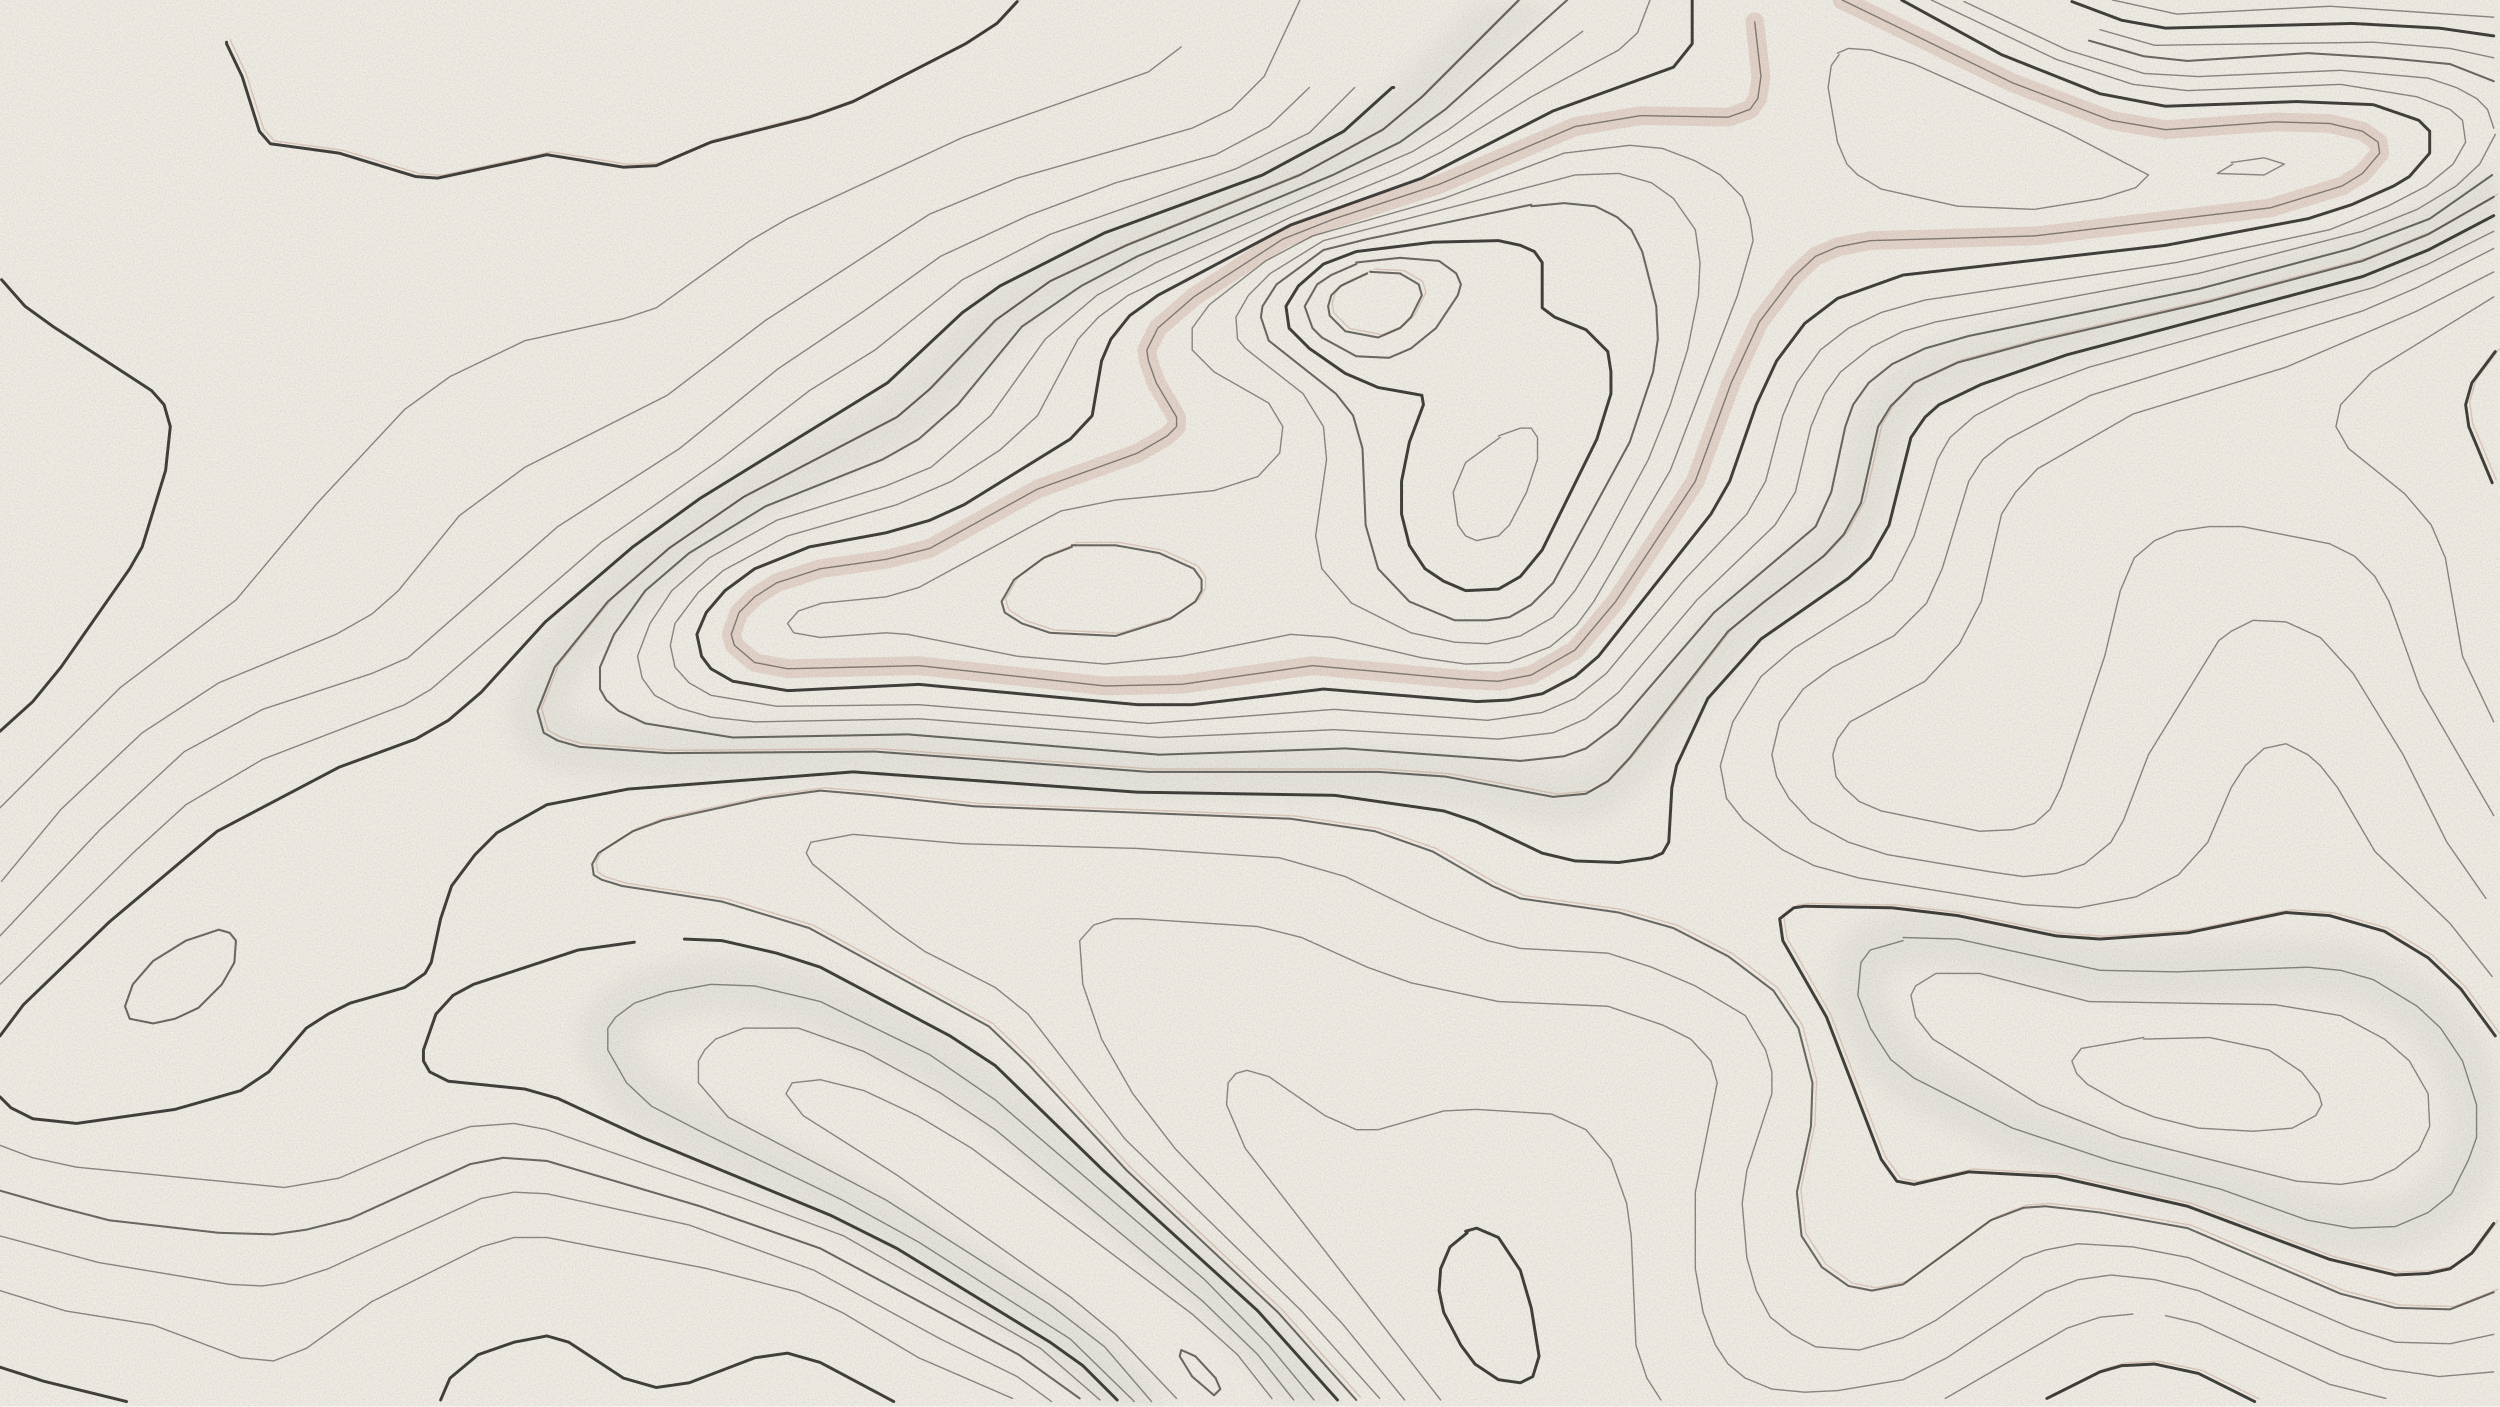
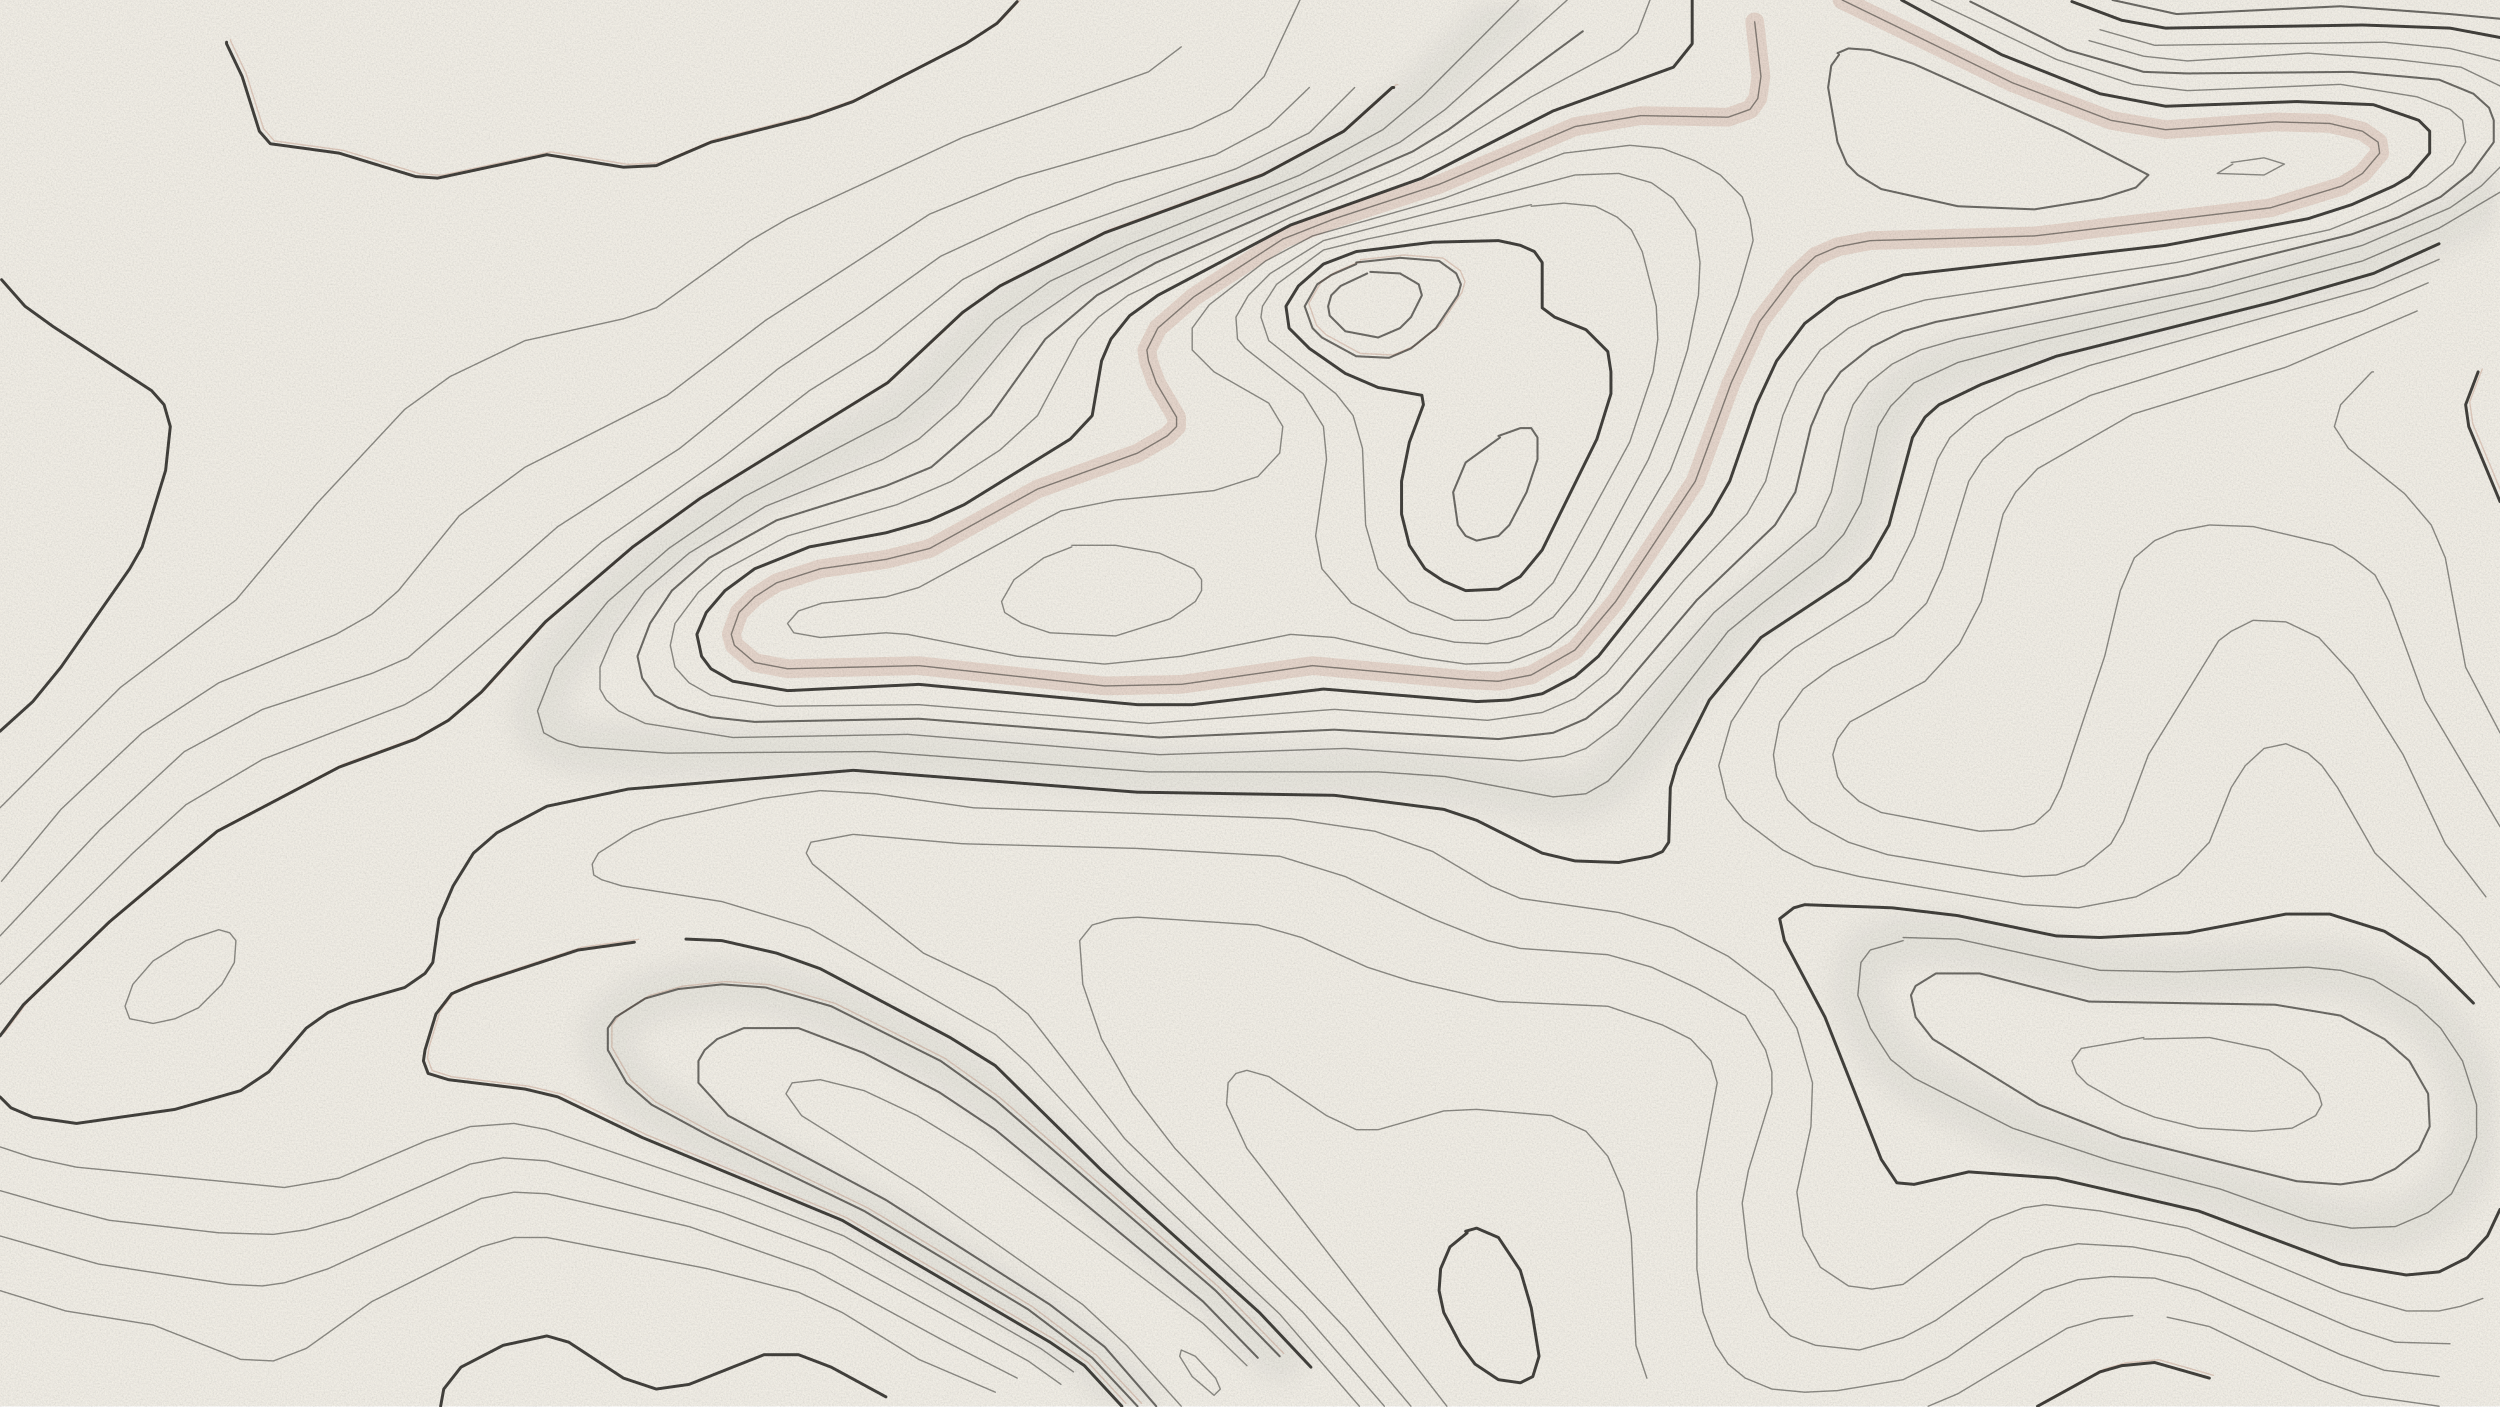
<svg xmlns="http://www.w3.org/2000/svg" width="1600" height="900" viewBox="0 0 1600 900" role="img" aria-labelledby="title describe">
  <defs>
    <filter id="grain" x="0" y="0" width="100%" height="100%" color-interpolation-filters="sRGB">
      <feTurbulence type="fractalNoise" baseFrequency="0.9" numOctaves="3" seed="3" stitchTiles="stitch" />
      <feColorMatrix type="saturate" values="0" />
    </filter>
    <filter id="wash" x="-10%" y="-10%" width="120%" height="120%">
      <feGaussianBlur stdDeviation="7" />
    </filter>
  </defs>
  <rect width="1600" height="900" fill="#f3f0e8" />
  <g fill="none" stroke-linecap="round" stroke-linejoin="round">
    <path data-band="11" stroke="#a2563a" stroke-width="12" stroke-opacity="0.16" d="M1123 14L1123 14 1127 49 1125 63 1120 70 1106 75 1050 74 1008 81 921 118 854 140 821 153 764 190 741 210 734 224 735 231 740 245 753 267 753 273 747 279 728 290 664 313 595 351 567 358 525 364 497 373 483 382 473 392 468 406 470 413 483 424 504 428 588 426 707 439 756 438 840 426 938 435 959 436 980 432 1008 416 1034 385 1085 308 1108 245 1126 206 1148 177 1162 164 1176 158 1197 154 1302 151 1453 133 1499 119 1512 111 1523 98 1522 91 1512 84 1491 79 1456 78 1386 83 1351 77 1288 53 1179 0" />
-     <path data-band="6" filter="url(#wash)" stroke="#1c1b18" stroke-width="34" stroke-opacity="0.04" d="M972 0L910 62 885 83 832 112 721 157 672 180 637 205 595 249 574 267 476 318 428 351 389 385 355 427 344 455 348 469 357 474 371 478 427 482 560 481 735 494 882 494 925 497 994 510 1015 508 1029 500 1043 485 1106 404 1128 386 1167 356 1180 342 1191 322 1202 273 1210 260 1225 245 1253 232 1305 218 1414 193 1512 167 1554 150 1596 126M1218 602L1197 608 1191 616 1189 637 1197 658 1210 678 1225 690 1288 722 1351 743 1421 761 1477 781 1505 786 1533 785 1554 776 1569 764 1580 742 1585 728 1585 707 1576 679 1562 658 1547 644 1519 627 1498 621 1477 619 1393 622 1344 621 1253 601 1218 600M841 896L812 861 771 819 637 704 595 675 525 641 483 631 455 630 427 635 406 642 394 651 389 658 389 672 401 693 417 708 454 727 539 768 588 795 685 857 726 897" />
+     <path data-band="6" filter="url(#wash)" stroke="#1c1b18" stroke-width="34" stroke-opacity="0.04" d="M972 0L910 62 885 83 832 112 721 157 672 180 637 205 595 249 574 267 476 318 428 351 389 385 355 427 344 455 348 469 357 474 371 478 427 482 560 481 735 494 882 494 925 497 994 510 1015 508 1029 500 1043 485 1106 404 1128 386 1167 356 1180 342 1191 322 1202 273 1210 260 1225 245 1253 232 1305 218 1414 193 1512 167 1561 146 1600 123M1218 602L1197 608 1191 616 1189 637 1197 658 1210 678 1225 690 1288 722 1351 743 1421 761 1477 781 1505 786 1533 785 1554 776 1569 764 1580 742 1585 728 1585 707 1576 679 1562 658 1547 644 1519 627 1498 621 1477 619 1393 622 1344 621 1253 601 1218 600M819 868L819 868 778 826 637 704 602 679 532 644 490 632 462 630 434 633 413 639 394 651 389 658 389 672 401 693 417 707 454 727 553 775 658 838 699 869 728 900" />
    <g transform="translate(2.6 -1.8)" stroke="#a2563a" stroke-opacity="0.24" stroke-width="0.9">
      <path d="M145 27L145 28 155 49 166 84 173 92 217 98 266 113 280 114 350 99 399 107 420 106 455 91 518 75 546 65 618 28 638 15 651 1" />
-       <path d="M1597 225L1582 245 1578 259 1580 273 1595 309" />
-       <path d="M1443 897L1407 879 1379 873 1358 874 1344 878 1310 895" />
-       <path d="M1596 827L1568 838 1533 837 1498 828 1400 786 1344 776 1309 772 1295 773 1274 781 1218 822 1198 826 1183 823 1166 811 1153 791 1150 763 1159 721 1160 693 1151 658 1135 634 1106 612 1071 594 1036 584 973 575 955 567 917 545 880 532 826 524 623 516 560 509 525 506 488 511 424 525 405 532 383 546 379 553 380 560 385 563 398 567 462 577 518 594 633 657 658 681 721 749 818 840 868 896" />
-       <path d="M1597 663L1575 633 1554 613 1526 596 1491 586 1463 584 1400 597 1344 601 1316 599 1253 586 1211 581 1155 580 1148 581 1139 588 1141 602 1169 651 1204 742 1214 756 1225 758 1260 750 1316 753 1400 772 1491 806 1533 816 1554 815 1568 812 1582 802 1596 783" />
-       <path d="M972 0L910 62 885 83 832 112 721 157 672 180 637 205 595 249 574 267 476 318 428 351 389 385 355 427 344 455 348 469 357 474 371 478 427 482 560 481 735 494 882 494 925 497 994 510 1015 508 1029 500 1043 485 1106 404 1128 386 1167 356 1180 342 1191 322 1202 273 1210 260 1225 245 1253 232 1305 218 1414 193 1512 167 1554 150 1596 126" />
-       <path d="M686 350L668 357 649 371 641 385 643 392 654 399 672 405 714 407 749 396 765 385 769 378 769 371 764 364 742 354 714 349 686 349" />
-       <path d="M875 175L858 183 852 189 850 196 851 202 861 212 882 216 896 210 903 203 910 189 908 182 896 175 877 174" />
+       <path d="M1586 238L1586 238 1578 259 1580 273 1600 321" />
+       <path d="M1414 882L1414 882 1379 872 1358 874 1344 878 1304 900" />
+       <path d="M892 56L891 56 860 84 808 112 707 149 640 183 616 200 568 245 448 319 405 350 349 398 308 443 287 461 266 473 217 491 139 532 70 590 15 643 0 663" />
+       <path d="M406 603L406 603 370 608 303 630 289 636 279 649 272 672 271 679 274 687 287 691 336 697 357 702 411 728 539 781 672 859 694 874 718 900" />
+       <path d="M819 868L819 868 778 826 637 704 602 679 532 644 490 632 462 630 434 633 413 639 394 651 389 658 389 672 401 693 417 707 454 727 553 775 658 838 699 869 728 900" />
+       <path d="M868 169L852 176 843 182 835 196 840 210 846 216 868 228 889 229 903 223 919 210 933 189 935 182 932 175 921 167 896 165 868 168" />
    </g>
    <g stroke="#1c1b18" stroke-opacity="0.48" stroke-width="0.9">
      <path d="M756 30L756 30 735 46 616 88 504 140 480 154 420 197 399 204 336 218 288 241 259 262 203 322 151 384 77 440 0 517" />
-       <path d="M1596 190L1518 238 1498 259 1495 273 1503 287 1539 316 1556 336 1565 357 1576 420 1596 462" />
-       <path d="M1063 896L1054 882 1047 861 1044 791 1041 770 1031 742 1015 723 993 713 945 710 924 711 882 723 868 723 848 714 812 689 798 685 791 687 786 693 785 707 797 735 922 896" />
-       <path d="M648 895L588 869 539 840 511 827 453 812 350 792 329 792 308 798 238 833 196 863 175 871 154 869 98 848 42 839 0 826" />
-       <path d="M1527 895L1491 886 1407 847 1386 842" />
-       <path d="M1365 841L1365 841 1344 843 1323 850 1245 895" />
+       <path d="M1519 238L1518 238 1498 259 1494 273 1503 287 1539 316 1556 336 1565 357 1578 427 1600 469" />
+       <path d="M1054 882L1054 882 1047 861 1044 791 1039 763 1029 740 1015 724 993 714 945 710 924 711 882 723 868 723 849 714 812 689 798 685 791 687 786 693 785 707 798 735 926 900" />
+       <path d="M637 891L637 891 588 870 539 840 511 827 453 812 350 792 329 792 308 798 238 833 196 863 175 871 154 870 98 848 42 839 0 826" />
+       <path d="M1561 900L1561 900 1512 893 1484 883 1414 849 1387 843" />
+       <path d="M1365 842L1365 842 1344 844 1323 850 1253 892 1234 900" />
      <path d="M832 0L809 49 788 70 763 82 651 114 595 137 490 205 427 253 336 299 294 330 255 378 238 393 215 406 140 437 91 469 39 518 1 564" />
-       <path d="M1596 174L1547 199 1463 235 1365 265 1304 300 1290 315 1281 329 1268 385 1254 412 1232 436 1184 462 1176 473 1173 483 1175 497 1180 504 1190 513 1204 519 1267 532 1288 531 1302 527 1312 518 1319 504 1347 420 1357 378 1366 357 1379 346 1393 340 1414 337 1435 337 1491 348 1507 356 1520 369 1529 385 1549 441 1596 522" />
-       <path d="M1596 878L1561 881 1526 876 1498 867 1407 826 1379 819 1351 816 1330 819 1309 827 1246 869 1218 883 1176 890 1155 891 1134 889 1117 882 1106 873 1098 861 1090 840 1085 812 1085 763 1099 693 1095 679 1082 665 1064 656 1029 644 959 641 903 629 875 619 833 600 805 593 728 588 713 588 700 592 691 602 693 630 705 665 725 700 752 735 859 847 899 896" />
-       <path d="M673 897L651 881 602 857 521 813 441 784 350 764 329 763 308 767 210 812 182 821 168 823 147 822 63 808 0 791" />
+       <path d="M1547 199L1547 199 1463 235 1365 265 1304 300 1290 315 1282 329 1268 385 1254 412 1232 436 1184 462 1176 473 1173 483 1176 497 1180 504 1190 513 1204 520 1267 532 1288 531 1302 527 1312 518 1319 504 1347 420 1357 378 1366 357 1379 346 1393 340 1414 336 1442 337 1493 349 1506 357 1520 368 1529 385 1552 448 1600 529" />
+       <path d="M1561 881L1561 881 1526 877 1498 867 1407 826 1379 818 1351 817 1330 819 1308 826 1246 869 1218 883 1176 890 1155 891 1134 889 1117 882 1106 873 1098 861 1090 840 1086 812 1086 763 1099 693 1095 679 1082 665 1064 656 1029 644 959 641 903 628 875 619 833 600 805 592 728 587 713 588 699 592 691 602 693 630 705 665 725 700 752 735 861 850 903 900" />
+       <path d="M651 882L651 882 602 857 521 813 441 785 350 764 329 763 308 767 210 812 182 821 168 823 147 822 63 809 0 791" />
      <path d="M838 56L838 56 812 81 778 99 714 117 658 138 602 164 553 199 498 236 435 287 357 337 261 421 238 431 168 454 118 481 64 531 0 599" />
-       <path d="M1596 159L1547 184 1512 199 1338 253 1285 281 1269 294 1260 308 1243 364 1233 386 1212 407 1173 427 1154 441 1139 462 1134 483 1137 497 1145 511 1159 526 1183 539 1208 547 1274 558 1295 561 1316 559 1334 553 1351 539 1359 525 1375 483 1420 410 1428 404 1442 397 1463 398 1485 408 1506 431 1538 483 1566 539 1591 575" />
-       <path d="M1596 854L1568 860 1533 859 1505 850 1401 805 1365 798 1330 796 1309 800 1295 805 1239 845 1218 856 1190 864 1162 862 1147 854 1133 843 1124 826 1118 805 1115 770 1118 749 1134 700 1134 686 1130 672 1117 650 1085 631 1057 619 1029 610 973 607 952 602 917 588 861 561 819 549 728 543 616 540 546 534 519 539 516 546 520 553 572 595 592 609 637 632 658 649 720 729 833 839 883 895" />
+       <path d="M1554 181L1554 181 1512 199 1338 253 1284 280 1269 294 1260 308 1243 364 1233 386 1212 407 1173 427 1154 441 1139 462 1135 483 1137 497 1144 512 1159 526 1183 539 1208 547 1274 558 1295 561 1316 560 1334 554 1351 540 1359 526 1375 483 1420 410 1428 404 1442 397 1463 398 1484 408 1506 432 1538 483 1565 540 1591 574" />
+       <path d="M1568 860L1568 860 1533 859 1505 850 1401 805 1365 798 1330 796 1309 800 1295 805 1239 845 1218 856 1190 864 1162 861 1146 855 1133 843 1125 826 1119 805 1115 770 1119 749 1134 700 1134 686 1130 672 1117 650 1085 632 1057 619 1029 611 973 607 952 602 917 588 861 561 819 548 728 543 616 540 546 534 519 539 516 546 520 553 572 595 591 610 637 632 658 649 720 729 834 840 886 900" />
+       <path d="M679 886L679 886 658 871 532 802 462 776 350 743 322 741 301 745 224 779 196 787 175 790 140 789 70 781 35 772 0 762" />
      <path d="M867 56L867 56 838 85 791 108 672 150 616 179 560 224 518 250 461 294 385 347 276 441 259 451 168 486 119 515 85 546 0 630" />
-       <path d="M1352 0L1393 9 1491 4 1596 11" />
-       <path d="M1596 148L1554 169 1519 184 1337 235 1291 252 1264 266 1248 280 1240 294 1225 343 1211 371 1196 385 1148 415 1127 433 1109 462 1101 490 1105 511 1116 525 1141 544 1161 554 1190 562 1295 579 1330 581 1367 574 1394 560 1413 539 1428 504 1437 490 1449 479 1463 476 1477 483 1485 490 1496 504 1520 545 1568 591 1595 625" />
-       <path d="M704 896L666 863 540 791 476 767 350 723 329 719 301 721 273 730 217 754 182 760 49 747 21 741 0 733" />
-       <path d="M1344 19L1344 19 1379 29 1519 27 1568 31 1596 37" />
+       <path d="M1561 166L1561 166 1519 184 1337 234 1291 251 1264 266 1248 280 1240 294 1225 343 1211 371 1196 385 1148 415 1127 433 1108 462 1100 490 1105 511 1116 525 1141 544 1161 554 1190 561 1295 579 1330 581 1367 574 1394 560 1414 539 1428 504 1437 490 1449 479 1463 476 1477 482 1486 490 1496 504 1520 546 1575 599 1600 632" />
+       <path d="M1589 831L1589 831 1575 836 1561 839 1540 839 1498 827 1400 786 1344 775 1309 771 1295 773 1274 781 1218 822 1198 825 1183 823 1165 811 1154 791 1150 763 1159 721 1160 693 1150 658 1135 634 1106 612 1071 594 1036 584 973 575 954 567 917 545 880 532 826 524 623 517 560 508 525 506 488 511 423 525 405 532 383 546 379 553 380 560 385 563 398 567 462 577 518 594 637 662 658 681 721 749 819 841 870 900" />
+       <path d="M687 878L687 878 666 863 540 791 476 766 350 723 329 719 301 721 273 730 217 754 182 760 49 747 21 741 0 734" />
+       <path d="M972 0L910 62 885 83 832 112 721 157 672 180 637 205 595 249 574 267 476 318 428 351 389 385 355 427 344 455 348 469 357 474 371 478 427 482 560 481 735 494 882 494 925 497 994 510 1015 508 1029 500 1043 485 1106 404 1128 386 1167 356 1180 342 1191 322 1202 273 1210 260 1225 245 1253 232 1305 218 1414 193 1512 167 1561 146 1600 123" />
+       <path d="M1344 19L1344 19 1379 29 1526 27 1568 31 1600 39" />
      <path d="M1218 602L1197 608 1191 616 1189 637 1197 658 1210 678 1225 690 1288 722 1351 743 1421 761 1477 781 1505 786 1533 785 1554 776 1569 764 1580 742 1585 728 1585 707 1576 679 1562 658 1547 644 1519 627 1498 621 1477 619 1393 622 1344 621 1253 601 1218 600" />
-       <path d="M841 896L812 861 771 819 637 704 595 675 525 641 483 631 455 630 427 635 406 642 394 651 389 658 389 672 401 693 417 708 454 727 539 768 588 795 685 857 726 897" />
-       <path d="M828 896L805 867 770 833 637 723 601 699 553 673 511 658 476 658 458 665 451 672 447 679 447 693 466 715 567 768 672 835 707 862 737 897" />
-       <path d="M1239 623L1226 631 1223 637 1226 651 1237 665 1305 707 1358 728 1470 756 1498 758 1518 755 1533 748 1548 736 1555 721 1554 700 1542 679 1526 665 1498 650 1456 643 1337 641 1267 623 1239 623" />
-       <path d="M1013 20L1013 20 927 83 904 97 740 168 702 189 669 217 634 266 596 299 567 311 497 333 454 357 430 378 416 399 408 420 411 434 419 445 434 453 455 459 483 462 588 460 742 472 854 467 959 473 994 469 1015 460 1036 443 1086 384 1136 336 1149 315 1159 273 1168 252 1178 238 1198 222 1218 212 1239 206 1407 175 1512 148 1547 134 1572 119 1587 105 1597 86" />
-       <path d="M1257 1L1323 32 1372 47 1407 49 1498 45 1554 50 1572 56 1585 63 1592 70 1596 82" />
+       <path d="M119 602L98 615 85 630 80 644 83 652 98 655 112 652 127 645 142 630 150 616 151 602 147 597 140 595 119 602" />
+       <path d="M1003 0L925 70 896 91 853 112 728 164 692 183 654 209 613 259 588 281 565 294 490 324 441 354 413 378 393 406 384 427 384 441 388 448 396 455 413 463 469 472 581 470 742 483 861 479 973 487 1001 484 1015 479 1035 464 1097 392 1162 337 1172 315 1181 273 1186 259 1196 245 1211 233 1229 224 1253 217 1414 184 1512 157 1568 133 1588 119 1600 107" />
+       <path d="M1337 26L1337 26 1372 36 1400 39 1477 34 1533 38 1575 43 1600 55" />
      <path d="M1372 664L1332 671 1326 679 1329 687 1336 694 1359 707 1379 715 1407 722 1442 724 1467 722 1482 714 1486 707 1484 700 1473 686 1452 672 1414 664 1372 665" />
-       <path d="M814 895L792 867 763 841 622 735 587 714 553 698 525 691 507 693 503 700 514 714 574 752 685 830 714 854 753 895" />
+       <path d="M798 874L798 874 770 847 623 736 587 714 553 698 525 691 507 693 503 700 513 714 588 761 693 835 721 861 756 900" />
      <path d="M1056 0L1048 21 1036 32 980 62 923 97 895 111 826 139 722 189 703 203 690 217 664 266 640 288 609 308 574 323 504 343 463 365 447 379 432 399 429 413 432 427 441 437 455 445 497 452 588 451 735 463 854 454 952 461 987 456 1008 447 1028 431 1078 371 1118 329 1130 308 1141 266 1150 245 1165 224 1183 210 1204 200 1232 192 1393 168 1491 147 1528 132 1553 119 1570 105 1578 91 1576 77 1568 70 1547 62 1498 54 1400 58 1365 54 1316 38 1236 0" />
+       <path d="M756 864L755 868 763 881 777 893 781 889 778 882 765 868 756 864" />
      <path d="M1123 14L1123 14 1127 49 1125 63 1120 70 1106 75 1050 74 1008 81 921 118 854 140 821 153 764 190 741 210 734 224 735 231 740 245 753 267 753 273 747 279 728 290 664 313 595 351 567 358 525 364 497 373 483 382 473 392 468 406 470 413 483 424 504 428 588 426 707 439 756 438 840 426 938 435 959 436 980 432 1008 416 1034 385 1085 308 1108 245 1126 206 1148 177 1162 164 1176 158 1197 154 1302 151 1453 133 1499 119 1512 111 1523 98 1522 91 1512 84 1491 79 1456 78 1386 83 1351 77 1288 53 1179 0" />
-       <path d="M1177 35L1172 42 1170 56 1176 91 1182 105 1189 112 1204 121 1253 132 1302 134 1345 127 1367 120 1375 112 1321 84 1225 41 1197 32 1183 31 1176 34" />
      <path d="M1429 105L1419 111 1449 112 1462 105 1449 101 1428 104" />
      <path d="M1001 98L924 127 840 151 810 167 774 195 763 210 763 224 777 238 812 258 821 273 819 290 805 305 777 314 714 320 679 327 658 338 588 376 567 382 526 386 511 391 504 399 508 405 525 408 567 405 581 406 651 420 707 425 756 420 826 406 854 408 910 421 938 425 966 424 992 414 1009 400 1020 385 1069 301 1112 189 1122 154 1120 140 1115 126 1101 112 1085 103 1064 95 1043 93 1001 98" />
      <path d="M1008 112L847 154 813 175 799 189 791 203 792 217 797 223 834 252 847 273 849 294 842 343 846 364 865 386 903 405 931 411 952 412 973 407 994 395 1008 378 1021 357 1055 294 1069 259 1080 224 1087 189 1088 168 1085 147 1071 127 1057 117 1036 111 1008 112" />
-       <path d="M960 280L938 296 930 315 933 336 938 343 945 346 959 343 966 336 977 315 984 294 984 280 980 274 973 274 959 279" />
+       <path d="M686 350L668 357 649 371 641 385 643 392 654 399 672 405 714 407 749 396 765 385 769 378 769 371 764 364 742 354 714 349 686 349" />
+       <path d="M980 131L875 153 847 160 817 182 808 196 807 203 812 218 855 252 866 266 872 287 874 336 882 364 902 385 931 397 952 397 966 395 980 387 994 373 1043 283 1058 238 1061 217 1060 196 1051 161 1044 147 1035 139 1021 132 1001 130 980 132" />
    </g>
    <g stroke="#1c1b18" stroke-opacity="0.62" stroke-width="1.32">
-       <path d="M691 895L652 867 525 799 448 772 350 743 322 741 301 745 224 780 196 787 175 790 140 789 70 781 35 772 0 762" />
-       <path d="M1596 827L1568 838 1533 837 1498 828 1400 786 1344 776 1309 772 1295 773 1274 781 1218 822 1198 826 1183 823 1166 811 1153 791 1150 763 1159 721 1160 693 1151 658 1135 634 1106 612 1071 594 1036 584 973 575 955 567 917 545 880 532 826 524 623 516 560 509 525 506 488 511 424 525 405 532 383 546 379 553 380 560 385 563 398 567 462 577 518 594 633 657 658 681 721 749 818 840 868 896" />
-       <path d="M972 0L910 62 885 83 832 112 721 157 672 180 637 205 595 249 574 267 476 318 428 351 389 385 355 427 344 455 348 469 357 474 371 478 427 482 560 481 735 494 882 494 925 497 994 510 1015 508 1029 500 1043 485 1106 404 1128 386 1167 356 1180 342 1191 322 1202 273 1210 260 1225 245 1253 232 1305 218 1414 193 1512 167 1554 150 1596 126" />
-       <path d="M119 602L98 615 85 630 80 644 83 652 98 655 112 652 127 645 142 630 150 616 151 602 147 597 140 595 119 602" />
-       <path d="M1003 0L925 70 896 91 853 112 728 164 692 183 654 209 613 259 588 281 565 294 490 324 441 354 413 378 393 406 384 427 384 441 388 448 396 455 413 463 469 472 581 470 742 483 861 479 973 487 1001 484 1015 479 1035 464 1097 392 1162 337 1172 315 1181 273 1186 259 1196 245 1211 233 1232 223 1260 215 1407 185 1505 159 1555 140 1595 112" />
-       <path d="M1337 26L1337 26 1372 36 1400 39 1477 34 1526 37 1568 41 1596 52" />
-       <path d="M756 864L755 868 763 881 777 893 781 889 778 882 765 868 756 864" />
-       <path d="M686 350L668 357 649 371 641 385 643 392 654 399 672 405 714 407 749 396 765 385 769 378 769 371 764 364 742 354 714 349 686 349" />
-       <path d="M980 131L875 153 847 160 817 182 808 196 807 203 812 218 855 252 866 266 872 287 874 336 882 364 902 385 931 397 952 397 966 395 980 387 994 373 1043 283 1058 238 1061 217 1060 196 1051 161 1044 147 1035 139 1021 132 1001 130 980 132" />
+       <path d="M1352 0L1393 9 1498 4 1568 9 1600 12" />
+       <path d="M819 868L819 868 778 826 637 704 602 679 532 644 490 632 462 630 434 633 413 639 394 651 389 658 389 672 401 693 417 707 454 727 553 775 658 838 699 869 728 900" />
+       <path d="M805 869L805 869 770 833 637 723 601 699 553 674 511 658 476 658 459 665 451 672 447 679 447 693 466 714 567 768 672 835 707 862 740 900" />
+       <path d="M1239 623L1226 631 1223 637 1226 651 1237 665 1305 707 1358 728 1470 756 1498 758 1518 755 1533 748 1548 736 1555 721 1554 700 1542 679 1526 665 1498 650 1456 643 1337 641 1267 623 1239 623" />
+       <path d="M1013 20L1013 20 927 83 904 97 740 168 702 189 669 217 634 266 596 299 567 311 497 333 454 357 430 378 416 399 408 420 411 434 419 445 434 453 455 459 483 462 588 460 742 472 854 467 959 473 994 469 1015 460 1036 443 1086 384 1136 336 1149 315 1159 273 1168 252 1178 238 1198 222 1218 212 1239 206 1400 176 1505 150 1535 139 1562 126 1582 110 1596 91 1596 77 1593 69 1583 60 1561 51 1505 46 1400 47 1372 46 1323 32 1261 1" />
+       <path d="M1177 35L1172 42 1170 56 1176 91 1182 105 1189 112 1204 121 1253 132 1302 134 1345 127 1367 120 1375 112 1321 84 1225 41 1197 32 1183 31 1176 34" />
      <path d="M868 169L852 176 843 182 835 196 840 210 846 216 868 228 889 229 903 223 919 210 933 189 935 182 932 175 921 167 896 165 868 168" />
+       <path d="M960 280L938 296 930 315 933 336 938 343 945 346 959 343 966 336 977 315 984 294 984 280 980 274 973 274 959 279" />
      <path d="M875 175L858 183 852 189 850 196 851 202 861 212 882 216 896 210 903 203 910 189 908 182 896 175 877 174" />
    </g>
    <g stroke="#1c1b18" stroke-opacity="0.82" stroke-width="1.9">
      <path d="M145 27L145 28 155 49 166 84 173 92 217 98 266 113 280 114 350 99 399 107 420 106 455 91 518 75 546 65 618 28 638 15 651 1" />
      <path d="M1 179L16 196 34 209 97 250 105 259 109 273 106 301 91 350 83 364 39 427 21 449 0 468" />
-       <path d="M1597 225L1582 245 1578 259 1580 273 1595 309" />
+       <path d="M1586 238L1586 238 1578 259 1580 273 1600 321" />
      <path d="M939 789L928 798 922 812 921 826 924 840 935 861 944 873 959 883 973 885 981 881 985 868 980 837 973 813 959 792 945 786 938 788" />
-       <path d="M572 897L525 872 504 866 483 869 441 885 420 888 399 882 364 859 350 855 329 859 306 867 288 882 282 896" />
-       <path d="M1443 897L1407 879 1379 873 1358 874 1344 878 1310 895" />
-       <path d="M0 875L28 884 81 897" />
+       <path d="M567 894L567 894 532 875 511 867 489 867 441 886 420 889 399 882 364 859 350 855 322 861 295 875 284 889 282 900" />
+       <path d="M1414 882L1414 882 1379 872 1358 874 1344 878 1304 900" />
      <path d="M892 56L891 56 860 84 808 112 707 149 640 183 616 200 568 245 448 319 405 350 349 398 308 443 287 461 266 473 217 491 139 532 70 590 15 643 0 663" />
-       <path d="M1326 1L1358 13 1386 18 1505 15 1561 18 1596 23" />
-       <path d="M1596 138L1554 160 1512 177 1323 227 1268 246 1241 259 1232 267 1223 280 1209 336 1197 357 1183 370 1127 409 1093 447 1073 490 1070 504 1068 539 1064 546 1057 549 1036 552 1008 551 987 546 945 526 924 519 854 509 728 507 546 494 402 505 350 515 318 533 304 547 289 567 282 588 276 616 272 623 259 632 224 642 210 649 196 658 172 686 154 698 112 710 49 719 21 716 7 709 0 702" />
-       <path d="M1597 663L1575 633 1554 613 1526 596 1491 586 1463 584 1400 597 1344 601 1316 599 1253 586 1211 581 1155 580 1148 581 1139 588 1141 602 1169 651 1204 742 1214 756 1225 758 1260 750 1316 753 1400 772 1491 806 1533 816 1554 815 1568 812 1582 802 1596 783" />
-       <path d="M856 896L805 839 706 749 637 682 608 663 525 619 497 610 462 602 438 601" />
-       <path d="M406 603L406 603 370 608 303 630 290 637 279 649 271 672 271 679 275 686 287 692 336 697 357 703 411 728 532 778 574 799 672 859 693 874 715 896" />
+       <path d="M1326 1L1358 13 1386 18 1512 16 1568 18 1600 24" />
+       <path d="M1561 156L1561 156 1519 175 1456 193 1316 228 1268 246 1241 259 1232 267 1224 280 1209 336 1197 357 1183 371 1127 408 1094 448 1073 490 1069 504 1068 539 1064 545 1057 548 1036 552 1008 551 987 546 945 525 924 518 854 509 728 507 546 493 402 505 350 516 318 533 303 546 290 567 281 588 277 616 272 623 259 632 224 642 210 648 196 658 172 686 154 698 112 710 49 719 21 715 7 709 0 702" />
+       <path d="M1583 642L1583 642 1554 613 1526 596 1491 585 1463 585 1400 597 1344 600 1316 599 1253 586 1211 581 1155 579 1148 581 1139 588 1142 602 1168 651 1204 742 1214 757 1225 758 1260 750 1316 754 1407 775 1498 809 1540 816 1561 814 1579 805 1592 791 1600 774" />
+       <path d="M839 875L839 875 806 840 705 749 637 682 608 664 525 620 497 610 462 602 439 601" />
+       <path d="M406 603L406 603 370 608 303 630 289 636 279 649 272 672 271 679 274 687 287 691 336 697 357 702 411 728 539 781 672 859 694 874 718 900" />
      <path d="M1083 0L1083 28 1071 43 994 71 910 114 826 144 741 189 723 202 711 217 705 231 699 266 685 281 617 323 595 333 567 341 518 350 483 364 464 378 452 392 446 406 449 420 455 428 469 436 504 442 588 438 728 451 763 451 847 441 945 449 966 448 987 444 1008 433 1023 420 1095 329 1107 308 1124 259 1137 231 1155 207 1176 191 1218 176 1386 157 1477 140 1505 131 1532 119 1542 113 1555 98 1555 84 1548 77 1519 67 1470 65 1386 68 1344 60 1281 35 1217 0" />
      <path d="M868 161L847 169 831 183 823 196 825 210 838 223 861 239 882 248 910 253 911 259 902 283 897 308 897 329 902 349 912 364 924 372 938 378 959 377 973 369 987 352 1022 281 1031 252 1031 238 1029 225 1015 211 995 203 987 197 987 168 982 161 973 157 959 154 917 155 868 161" />
    </g>
  </g>
  <rect width="1600" height="900" filter="url(#grain)" style="mix-blend-mode:multiply" opacity="0.16" />
</svg>
